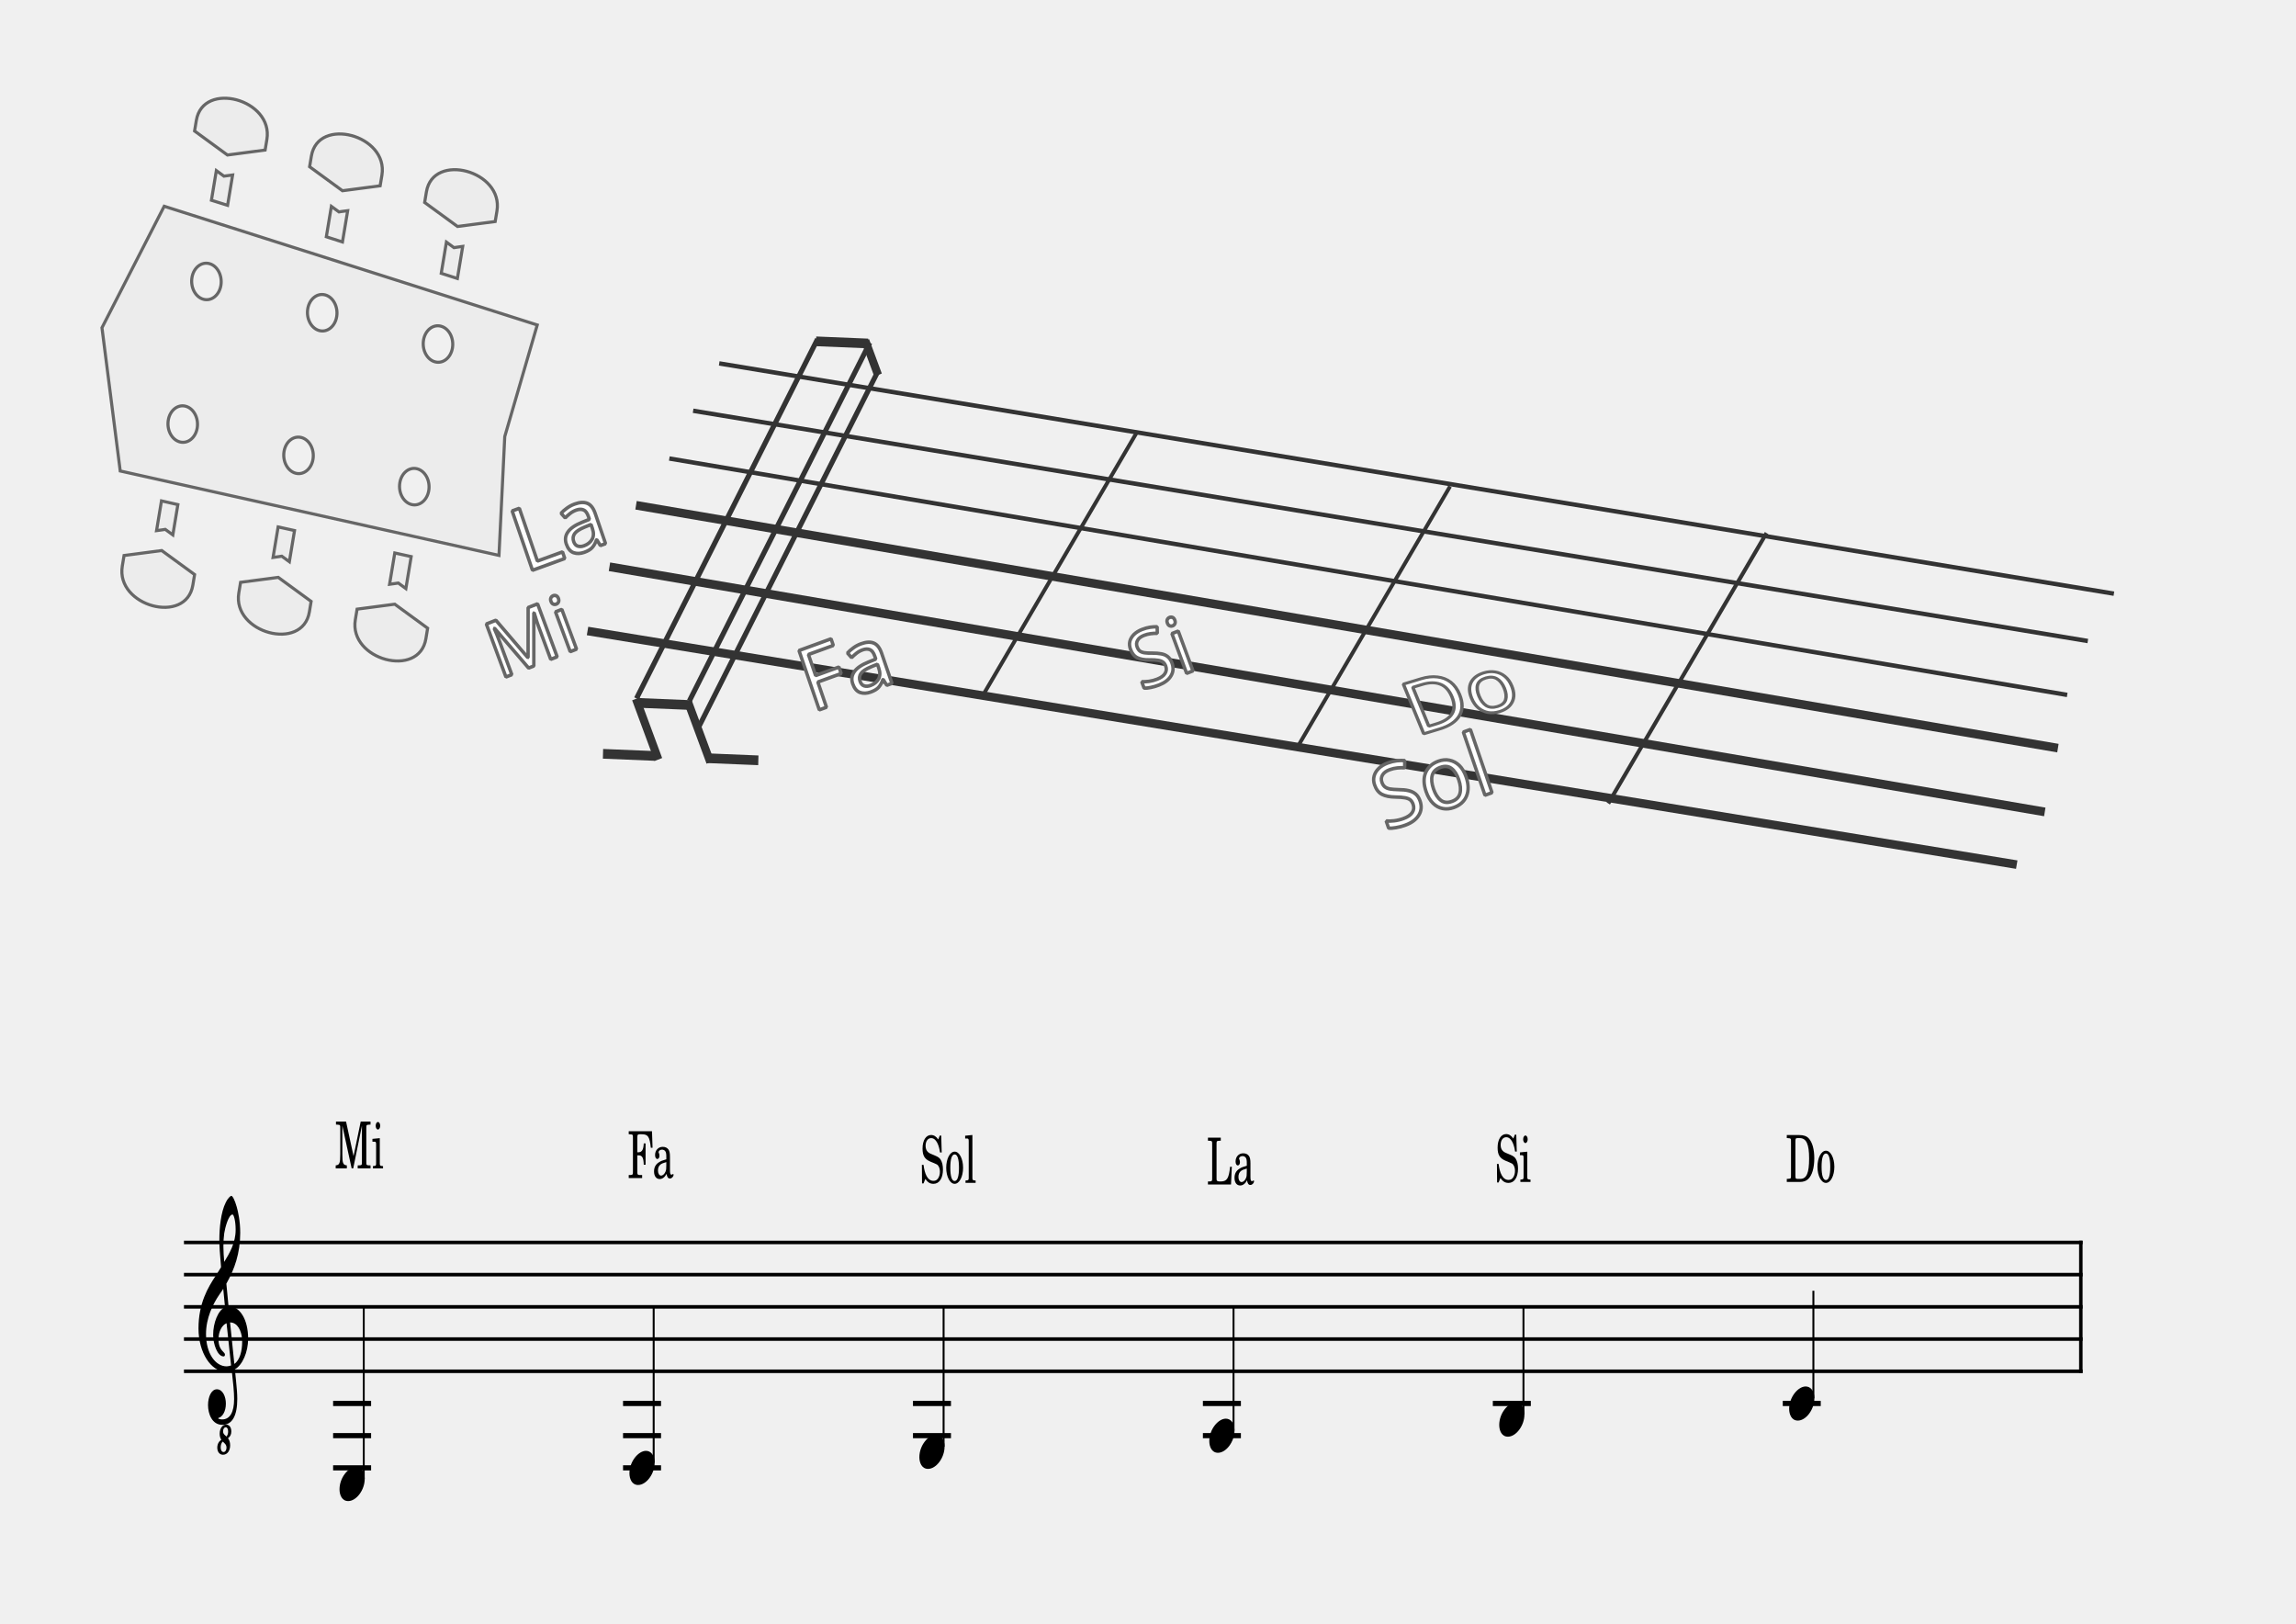
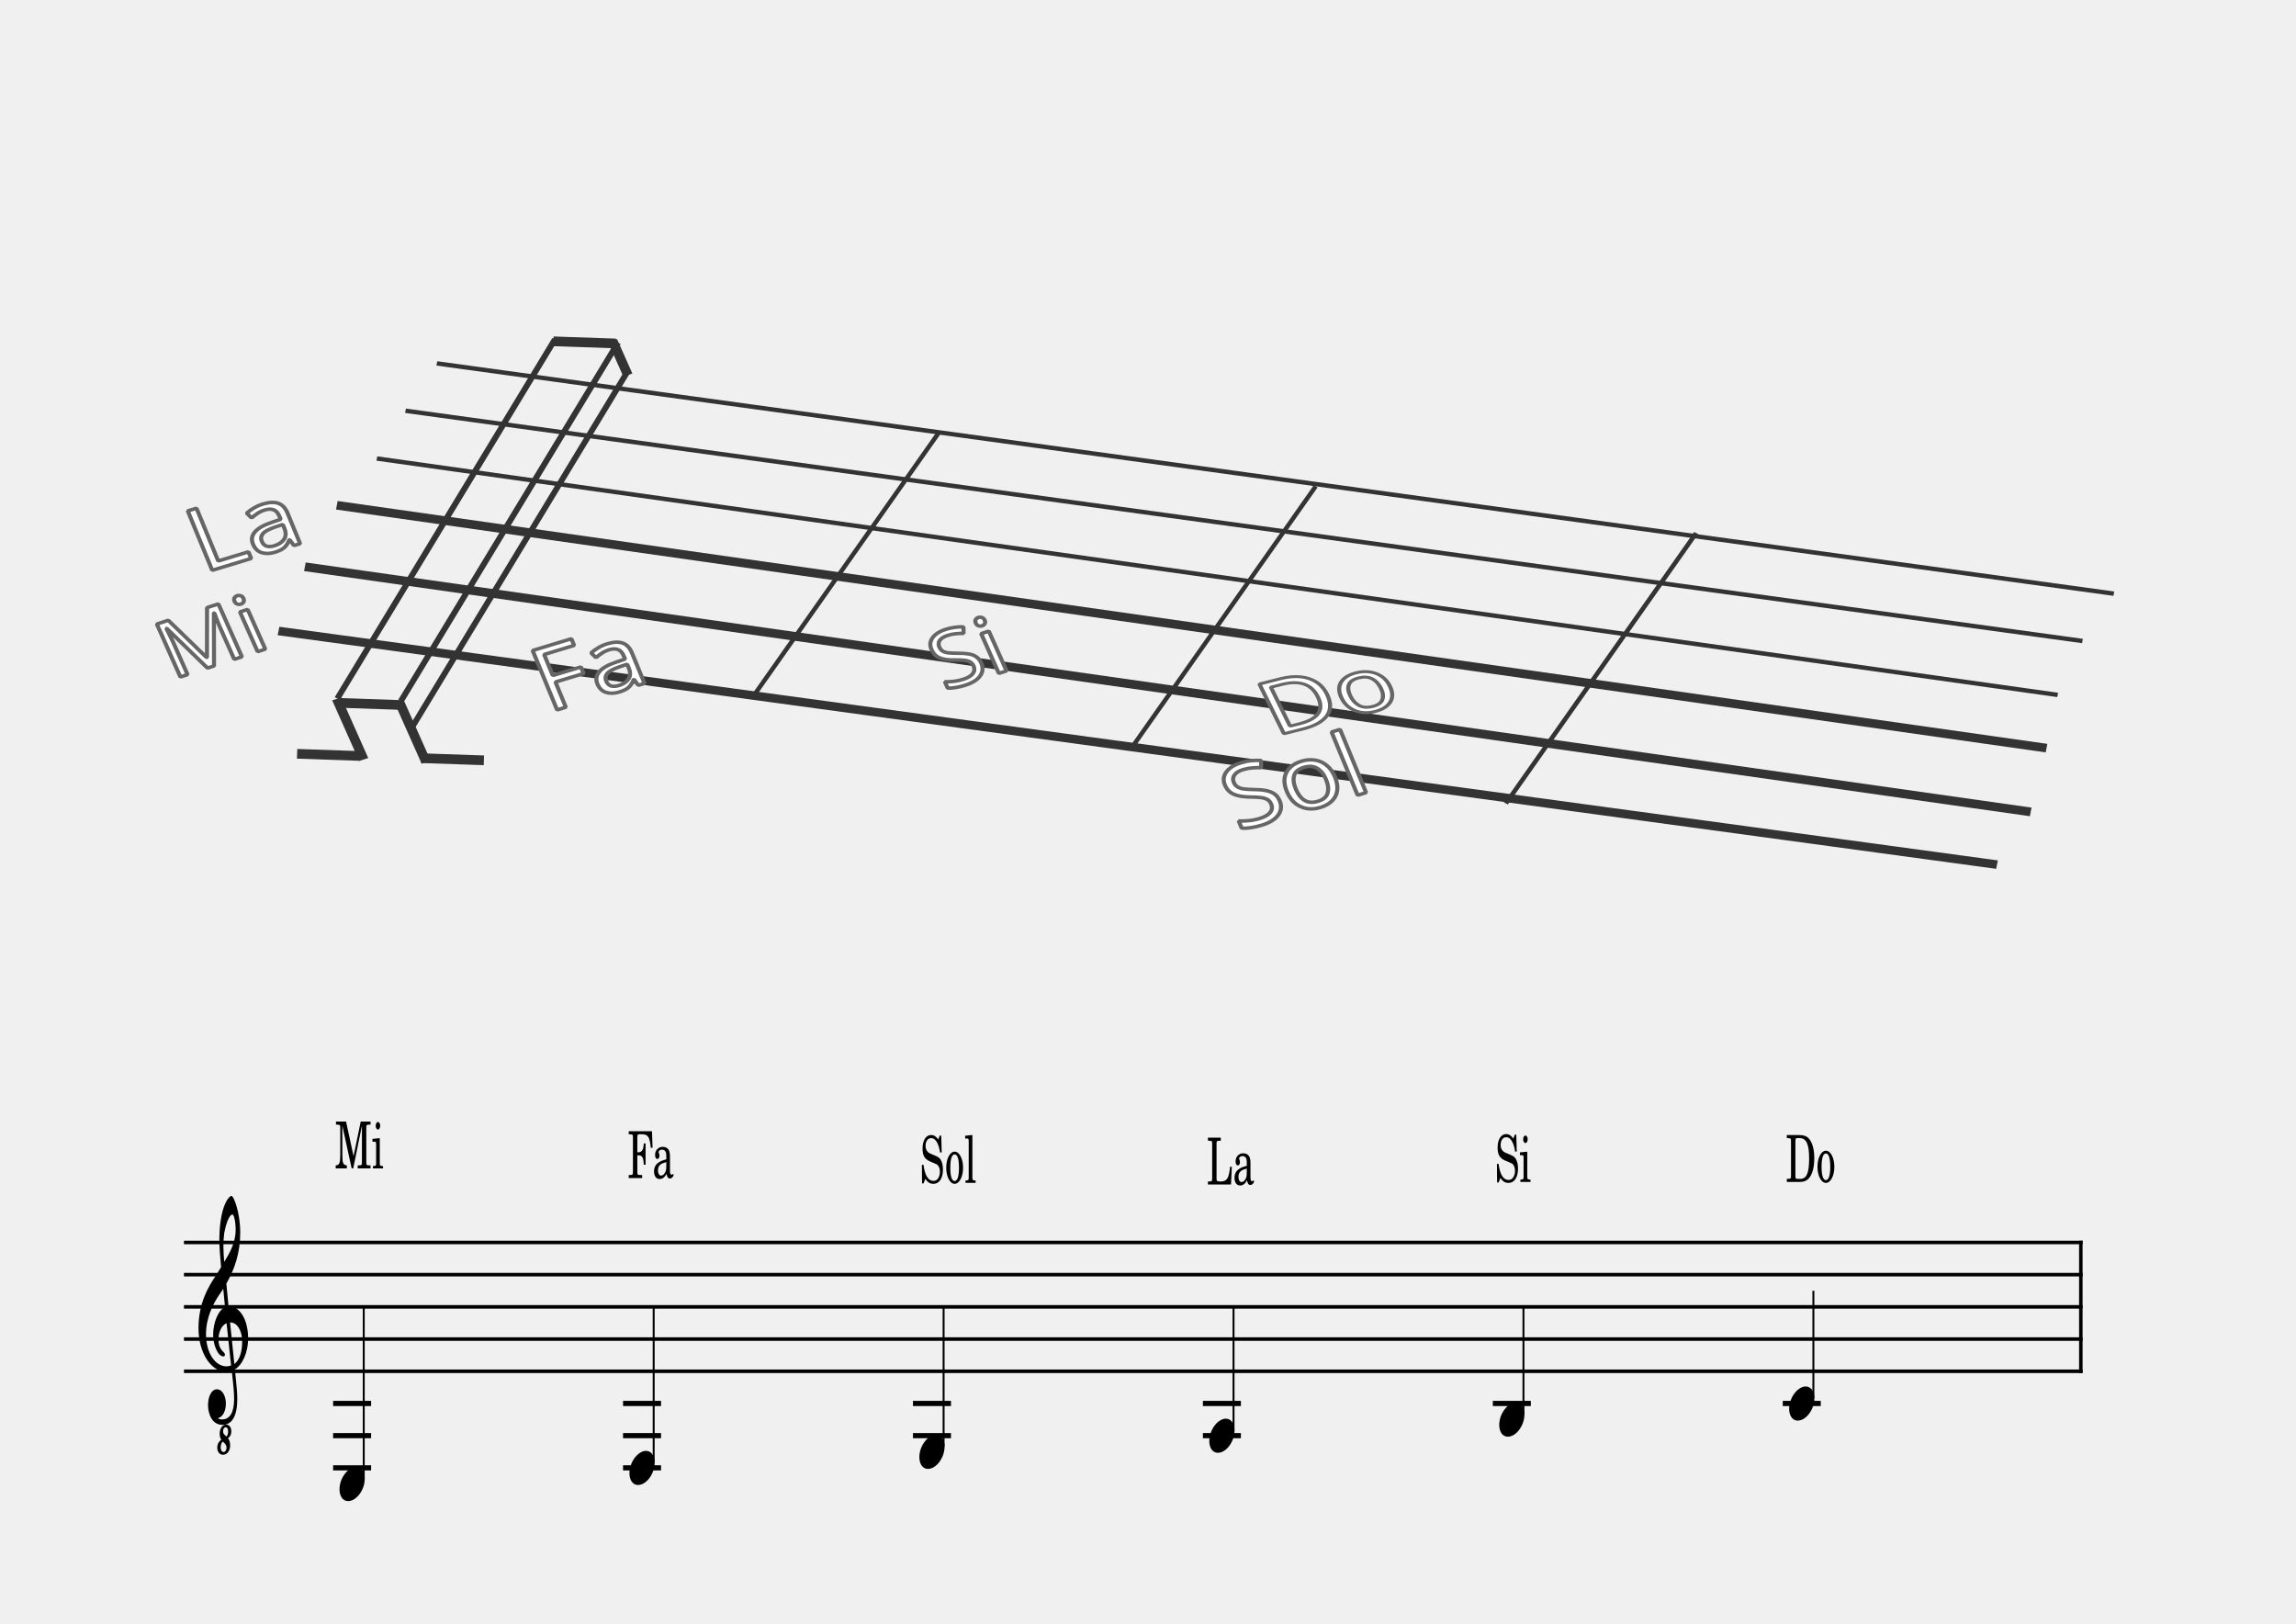
<svg xmlns="http://www.w3.org/2000/svg" width="297mm" height="210mm" viewBox="0 0 297 210" version="1.1" id="svg1">
  <defs id="defs1" />
  <g id="layer1">
-     <rect style="fill:#333333;fill-rule:evenodd;stroke-width:0.344;stroke-linecap:round;stroke-linejoin:bevel" id="rect1" width="6.726" height="1.254" x="80.578" y="93.583" transform="matrix(0.9991525,0.04116143,-0.02662414,0.9996455,0,0)" />
-     <rect style="fill:#333333;fill-rule:evenodd;stroke-width:0.344;stroke-linecap:round;stroke-linejoin:bevel" id="rect1-1" width="6.726" height="1.254" x="93.962" y="93.596" transform="matrix(0.9991525,0.04116143,-0.02662414,0.9996455,0,0)" />
-     <rect style="fill:#333333;fill-rule:evenodd;stroke-width:0.344;stroke-linecap:round;stroke-linejoin:bevel" id="rect1-0" width="6.726" height="1.254" x="85.153" y="86.815" transform="matrix(0.9991525,0.04116143,-0.02662414,0.9996455,0,0)" />
-     <rect style="fill:#333333;fill-rule:evenodd;stroke-width:0.344;stroke-linecap:round;stroke-linejoin:bevel" id="rect1-0-6" width="6.726" height="1.254" x="106.721" y="39.14" transform="matrix(0.9991525,0.04116143,-0.02662414,0.9996455,0,0)" />
-     <rect style="fill:#333333;fill-rule:evenodd;stroke-width:0.45;stroke-linecap:round;stroke-linejoin:bevel" id="rect3-6" width="1.049" height="8.367" x="51.436" y="117.048" transform="matrix(0.9304825,-0.3663364,0.347139,0.9378137,0,0)" />
-     <rect style="fill:#333333;fill-rule:evenodd;stroke-width:0.339;stroke-linecap:round;stroke-linejoin:bevel" id="rect3-6-7" width="1.049" height="4.739" x="89.175" y="82.016" transform="matrix(0.9304825,-0.3663364,0.347139,0.9378137,0,0)" />
-     <rect style="fill:#333333;fill-rule:evenodd;stroke-width:0.45;stroke-linecap:round;stroke-linejoin:bevel" id="rect3" width="1.049" height="8.367" x="45.254" y="114.259" transform="matrix(0.9304825,-0.3663364,0.347139,0.9378137,0,0)" />
-     <rect style="fill:#333333;fill-rule:evenodd;stroke-width:1.498;stroke-linecap:round;stroke-linejoin:bevel" id="rect5" width="52.034" height="0.661" x="-40.742" y="113.883" transform="matrix(0.4499989,-0.8930291,0.8813904,0.4723885,0,0)" />
-     <rect style="fill:#333333;fill-rule:evenodd;stroke-width:1.139;stroke-linecap:round;stroke-linejoin:bevel" id="rect5-1" width="39.495" height="0.503" x="-9.184" y="154.966" transform="matrix(0.5052013,-0.8630015,0.8488969,0.5285584,0,0)" />
-     <rect style="fill:#333333;fill-rule:evenodd;stroke-width:1.132;stroke-linecap:round;stroke-linejoin:bevel" id="rect5-66" width="39.256" height="0.5" x="6.505" y="193.478" transform="matrix(0.5052013,-0.8630015,0.8488969,0.5285584,0,0)" />
-     <rect style="fill:#333333;fill-rule:evenodd;stroke-width:1.168;stroke-linecap:round;stroke-linejoin:bevel" id="rect5-7" width="40.525" height="0.516" x="21.758" y="231.863" transform="matrix(0.5052013,-0.8630015,0.8488969,0.5285584,0,0)" />
-     <rect style="fill:#333333;fill-rule:evenodd;stroke-width:1.493;stroke-linecap:round;stroke-linejoin:bevel" id="rect5-9" width="51.871" height="0.659" x="-37.787" y="120.138" transform="matrix(0.4499989,-0.8930291,0.8813904,0.4723885,0,0)" />
-     <rect style="fill:#333333;fill-rule:evenodd;stroke-width:1.483;stroke-linecap:round;stroke-linejoin:bevel" id="rect5-6" width="51.509" height="0.654" x="-40.055" y="122.739" transform="matrix(0.4499989,-0.8930291,0.8813904,0.4723885,0,0)" />
-     <rect style="fill:#333333;fill-rule:evenodd;stroke-width:1.781;stroke-linecap:round;stroke-linejoin:bevel" id="rect6" width="182.852" height="0.569" x="99.146" y="30.939" transform="matrix(0.9866483,0.1628657,-0.1533606,0.9881703,0,0)" />
-     <rect style="fill:#333333;fill-rule:evenodd;stroke-width:1.781;stroke-linecap:round;stroke-linejoin:bevel" id="rect6-0" width="182.852" height="0.569" x="96.75" y="37.53" transform="matrix(0.9866483,0.1628657,-0.1533606,0.9881703,0,0)" />
-     <rect style="fill:#333333;fill-rule:evenodd;stroke-width:1.781;stroke-linecap:round;stroke-linejoin:bevel" id="rect6-0-0" width="183.39" height="0.567" x="95.146" y="43.749" transform="matrix(0.9860005,0.1667421,-0.1642774,0.9864142,0,0)" />
-     <rect style="fill:#333333;fill-rule:evenodd;stroke-width:1.649;stroke-linecap:round;stroke-linejoin:bevel" id="rect7" width="186.592" height="1.117" x="91.596" y="50.011" transform="matrix(0.9857305,0.1683314,-0.1585241,0.9873551,0,0)" />
-     <rect style="fill:#333333;fill-rule:evenodd;stroke-width:1.664;stroke-linecap:round;stroke-linejoin:bevel" id="rect7-8" width="188.354" height="1.128" x="89.465" y="58.425" transform="matrix(0.9857305,0.1683314,-0.1585241,0.9873551,0,0)" />
-     <rect style="fill:#333333;fill-rule:evenodd;stroke-width:1.644;stroke-linecap:round;stroke-linejoin:bevel" id="rect7-8-8" width="187.329" height="1.106" x="88.694" y="67.73" transform="matrix(0.986905,0.1613024,-0.1688924,0.9856345,0,0)" />
-     <text xml:space="preserve" style="font-size:10.102px;fill:#ffffff;fill-rule:evenodd;stroke-width:0.447;stroke-linecap:round;stroke-linejoin:bevel;stroke-dasharray:none" x="30.359" y="104.247" id="text7" transform="matrix(0.9199452,-0.3621878,0.3511893,0.948756,0,0)">
-       <tspan id="tspan7" style="font-style:normal;font-variant:normal;font-weight:normal;font-stretch:normal;font-size:10.102px;font-family:'Adobe Arabic';-inkscape-font-specification:'Adobe Arabic';fill:#ffffff;stroke:#666666;stroke-width:0.447;stroke-dasharray:none" x="30.359" y="104.247">Mi</tspan>
+     <rect style="fill:#333333;fill-rule:evenodd;stroke-width:0.377;stroke-linecap:round;stroke-linejoin:bevel" id="rect1" width="8.085" height="1.254" x="41.536" y="95.493" transform="matrix(0.9994136,0.03424169,-0.03200779,0.9994876,0,0)" />
+     <rect style="fill:#333333;fill-rule:evenodd;stroke-width:0.377;stroke-linecap:round;stroke-linejoin:bevel" id="rect1-1" width="8.085" height="1.254" x="57.625" y="95.507" transform="matrix(0.9994136,0.03424169,-0.03200779,0.9994876,0,0)" />
+     <rect style="fill:#333333;fill-rule:evenodd;stroke-width:0.377;stroke-linecap:round;stroke-linejoin:bevel" id="rect1-0" width="8.085" height="1.254" x="47.036" y="88.724" transform="matrix(0.9994136,0.03424169,-0.03200779,0.9994876,0,0)" />
+     <rect style="fill:#333333;fill-rule:evenodd;stroke-width:0.377;stroke-linecap:round;stroke-linejoin:bevel" id="rect1-0-6" width="8.085" height="1.254" x="72.962" y="41.041" transform="matrix(0.9994136,0.03424169,-0.03200779,0.9994876,0,0)" />
+     <rect style="fill:#333333;fill-rule:evenodd;stroke-width:0.494;stroke-linecap:round;stroke-linejoin:bevel" id="rect3-6" width="1.235" height="8.588" x="9.716" y="102.835" transform="matrix(0.9503519,-0.3111771,0.4066213,0.9135968,0,0)" />
+     <rect style="fill:#333333;fill-rule:evenodd;stroke-width:0.372;stroke-linecap:round;stroke-linejoin:bevel" id="rect3-6-7" width="1.235" height="4.865" x="54.145" y="66.875" transform="matrix(0.9503519,-0.3111771,0.4066213,0.9135968,0,0)" />
+     <rect style="fill:#333333;fill-rule:evenodd;stroke-width:0.494;stroke-linecap:round;stroke-linejoin:bevel" id="rect3" width="1.235" height="8.588" x="2.438" y="99.973" transform="matrix(0.9503519,-0.3111771,0.4066213,0.9135968,0,0)" />
+     <rect style="fill:#333333;fill-rule:evenodd;stroke-width:1.648;stroke-linecap:round;stroke-linejoin:bevel" id="rect5" width="54.332" height="0.767" x="-65.255" y="84.421" transform="matrix(0.5181957,-0.8552621,0.9133716,0.4071269,0,0)" />
+     <rect style="fill:#333333;fill-rule:evenodd;stroke-width:1.254;stroke-linecap:round;stroke-linejoin:bevel" id="rect5-1" width="41.681" height="0.578" x="-35.382" y="132.442" transform="matrix(0.5755925,-0.8177367,0.8880033,0.459837,0,0)" />
+     <rect style="fill:#333333;fill-rule:evenodd;stroke-width:1.246;stroke-linecap:round;stroke-linejoin:bevel" id="rect5-66" width="41.429" height="0.575" x="-18.825" y="176.709" transform="matrix(0.5755925,-0.8177367,0.8880033,0.459837,0,0)" />
+     <rect style="fill:#333333;fill-rule:evenodd;stroke-width:1.287;stroke-linecap:round;stroke-linejoin:bevel" id="rect5-7" width="42.768" height="0.593" x="-2.727" y="220.831" transform="matrix(0.5755925,-0.8177367,0.8880033,0.459837,0,0)" />
+     <rect style="fill:#333333;fill-rule:evenodd;stroke-width:1.643;stroke-linecap:round;stroke-linejoin:bevel" id="rect5-9" width="54.162" height="0.764" x="-62.17" y="91.678" transform="matrix(0.5181957,-0.8552621,0.9133716,0.4071269,0,0)" />
+     <rect style="fill:#333333;fill-rule:evenodd;stroke-width:1.632;stroke-linecap:round;stroke-linejoin:bevel" id="rect5-6" width="53.784" height="0.759" x="-64.538" y="94.697" transform="matrix(0.5181957,-0.8552621,0.9133716,0.4071269,0,0)" />
+     <rect style="fill:#333333;fill-rule:evenodd;stroke-width:1.954;stroke-linecap:round;stroke-linejoin:bevel" id="rect6" width="218.961" height="0.572" x="64.247" y="38.638" transform="matrix(0.9907078,0.1360079,-0.1834416,0.9830306,0,0)" />
+     <rect style="fill:#333333;fill-rule:evenodd;stroke-width:1.954;stroke-linecap:round;stroke-linejoin:bevel" id="rect6-0" width="218.961" height="0.572" x="61.378" y="45.263" transform="matrix(0.9907078,0.1360079,-0.1834416,0.9830306,0,0)" />
+     <rect style="fill:#333333;fill-rule:evenodd;stroke-width:1.955;stroke-linecap:round;stroke-linejoin:bevel" id="rect6-0-0" width="219.561" height="0.571" x="59.544" y="51.733" transform="matrix(0.9902541,0.1392727,-0.1963496,0.9805339,0,0)" />
+     <rect style="fill:#333333;fill-rule:evenodd;stroke-width:1.809;stroke-linecap:round;stroke-linejoin:bevel" id="rect7" width="223.376" height="1.123" x="55.236" y="58.084" transform="matrix(0.9900648,0.1406119,-0.1895506,0.981871,0,0)" />
+     <rect style="fill:#333333;fill-rule:evenodd;stroke-width:1.826;stroke-linecap:round;stroke-linejoin:bevel" id="rect7-8" width="225.485" height="1.134" x="52.684" y="66.544" transform="matrix(0.9900648,0.1406119,-0.1895506,0.981871,0,0)" />
+     <rect style="fill:#333333;fill-rule:evenodd;stroke-width:1.805;stroke-linecap:round;stroke-linejoin:bevel" id="rect7-8-8" width="224.339" height="1.113" x="51.876" y="75.632" transform="matrix(0.9908875,0.1346918,-0.2017972,0.9794273,0,0)" />
+     <text xml:space="preserve" style="font-size:11.078px;fill:#ffffff;fill-rule:evenodd;stroke-width:0.49;stroke-linecap:round;stroke-linejoin:bevel;stroke-dasharray:none" x="-14.604" y="96.027" id="text7" transform="matrix(1.008757,-0.3303007,0.385093,0.8652272,0,0)">
+       <tspan id="tspan7" style="font-style:normal;font-variant:normal;font-weight:normal;font-stretch:normal;font-size:11.078px;font-family:'Adobe Arabic';-inkscape-font-specification:'Adobe Arabic';fill:#ffffff;stroke:#666666;stroke-width:0.49;stroke-dasharray:none" x="-14.604" y="96.027">Mi</tspan>
    </text>
-     <text xml:space="preserve" style="font-size:10.102px;fill:#ffffff;fill-rule:evenodd;stroke-width:0.447;stroke-linecap:round;stroke-linejoin:bevel;stroke-dasharray:none" x="108.641" y="135.713" id="text7-8" transform="matrix(0.9199452,-0.3621878,0.3511893,0.948756,0,0)">
-       <tspan id="tspan7-7" style="font-style:normal;font-variant:normal;font-weight:normal;font-stretch:normal;font-size:10.102px;font-family:'Adobe Arabic';-inkscape-font-specification:'Adobe Arabic';fill:#ffffff;stroke:#666666;stroke-width:0.447;stroke-dasharray:none" x="108.641" y="135.713">Si</tspan>
+     <text xml:space="preserve" style="font-size:11.078px;fill:#ffffff;fill-rule:evenodd;stroke-width:0.49;stroke-linecap:round;stroke-linejoin:bevel;stroke-dasharray:none" x="71.235" y="130.531" id="text7-8" transform="matrix(1.008757,-0.3303007,0.385093,0.8652272,0,0)">
+       <tspan id="tspan7-7" style="font-style:normal;font-variant:normal;font-weight:normal;font-stretch:normal;font-size:11.078px;font-family:'Adobe Arabic';-inkscape-font-specification:'Adobe Arabic';fill:#ffffff;stroke:#666666;stroke-width:0.49;stroke-dasharray:none" x="71.235" y="130.531">Si</tspan>
    </text>
-     <text xml:space="preserve" style="font-size:11.225px;fill:#ffffff;fill-rule:evenodd;stroke-width:0.447;stroke-linecap:round;stroke-linejoin:bevel;stroke-dasharray:none" x="70.293" y="121.083" id="text7-2" transform="matrix(0.9285172,-0.3381227,0.327855,0.9575964,0,0)">
-       <tspan id="tspan7-3" style="font-style:normal;font-variant:normal;font-weight:normal;font-stretch:normal;font-size:11.225px;font-family:'Adobe Arabic';-inkscape-font-specification:'Adobe Arabic';fill:#ffffff;stroke:#666666;stroke-width:0.447;stroke-dasharray:none" x="70.293" y="121.083">Fa</tspan>
+     <text xml:space="preserve" style="font-size:12.308px;fill:#ffffff;fill-rule:evenodd;stroke-width:0.49;stroke-linecap:round;stroke-linejoin:bevel;stroke-dasharray:none" x="28.739" y="115.704" id="text7-2" transform="matrix(1.018156,-0.3083543,0.359506,0.8732893,0,0)">
+       <tspan id="tspan7-3" style="font-style:normal;font-variant:normal;font-weight:normal;font-stretch:normal;font-size:12.308px;font-family:'Adobe Arabic';-inkscape-font-specification:'Adobe Arabic';fill:#ffffff;stroke:#666666;stroke-width:0.49;stroke-dasharray:none" x="28.739" y="115.704">Fa</tspan>
    </text>
-     <text xml:space="preserve" style="font-size:10.281px;fill:#ffffff;fill-rule:evenodd;stroke-width:0.409;stroke-linecap:round;stroke-linejoin:bevel;stroke-dasharray:none" x="126.075" y="153.34" id="text7-2-4" transform="matrix(1.016276,-0.3089247,0.3588422,0.8749048,0,0)">
-       <tspan id="tspan7-3-6" style="font-style:normal;font-variant:normal;font-weight:normal;font-stretch:normal;font-size:10.281px;font-family:'Adobe Arabic';-inkscape-font-specification:'Adobe Arabic';fill:#ffffff;stroke:#666666;stroke-width:0.409;stroke-dasharray:none" x="126.075" y="153.34">Do</tspan>
+     <text xml:space="preserve" style="font-size:11.274px;fill:#ffffff;fill-rule:evenodd;stroke-width:0.449;stroke-linecap:round;stroke-linejoin:bevel;stroke-dasharray:none" x="94.081" y="152.548" id="text7-2-4" transform="matrix(1.114387,-0.2817268,0.3934847,0.7978778,0,0)">
+       <tspan id="tspan7-3-6" style="font-style:normal;font-variant:normal;font-weight:normal;font-stretch:normal;font-size:11.274px;font-family:'Adobe Arabic';-inkscape-font-specification:'Adobe Arabic';fill:#ffffff;stroke:#666666;stroke-width:0.449;stroke-dasharray:none" x="94.081" y="152.548">Do</tspan>
    </text>
-     <text xml:space="preserve" style="font-size:11.225px;fill:#ffffff;fill-rule:evenodd;stroke-width:0.447;stroke-linecap:round;stroke-linejoin:bevel;stroke-dasharray:none" x="40.682" y="91.772" id="text7-2-4-6" transform="matrix(0.9285172,-0.3381227,0.327855,0.9575964,0,0)">
-       <tspan id="tspan7-3-6-8" style="font-style:normal;font-variant:normal;font-weight:normal;font-stretch:normal;font-size:11.225px;font-family:'Adobe Arabic';-inkscape-font-specification:'Adobe Arabic';fill:#ffffff;stroke:#666666;stroke-width:0.447;stroke-dasharray:none" x="40.682" y="91.772">La</tspan>
+     <text xml:space="preserve" style="font-size:12.308px;fill:#ffffff;fill-rule:evenodd;stroke-width:0.49;stroke-linecap:round;stroke-linejoin:bevel;stroke-dasharray:none" x="-3.731" y="83.563" id="text7-2-4-6" transform="matrix(1.018156,-0.3083543,0.359506,0.8732893,0,0)">
+       <tspan id="tspan7-3-6-8" style="font-style:normal;font-variant:normal;font-weight:normal;font-stretch:normal;font-size:12.308px;font-family:'Adobe Arabic';-inkscape-font-specification:'Adobe Arabic';fill:#ffffff;stroke:#666666;stroke-width:0.49;stroke-dasharray:none" x="-3.731" y="83.563">La</tspan>
    </text>
-     <text xml:space="preserve" style="font-size:11.225px;fill:#ffffff;fill-rule:evenodd;stroke-width:0.447;stroke-linecap:round;stroke-linejoin:bevel;stroke-dasharray:none" x="136.317" y="160.448" id="text7-2-1" transform="matrix(0.9285172,-0.3381227,0.327855,0.9575964,0,0)">
-       <tspan id="tspan7-3-8" style="font-style:normal;font-variant:normal;font-weight:normal;font-stretch:normal;font-size:11.225px;font-family:'Adobe Arabic';-inkscape-font-specification:'Adobe Arabic';fill:#ffffff;stroke:#666666;stroke-width:0.447;stroke-dasharray:none" x="136.317" y="160.448">Sol</tspan>
+     <text xml:space="preserve" style="font-size:12.308px;fill:#ffffff;fill-rule:evenodd;stroke-width:0.49;stroke-linecap:round;stroke-linejoin:bevel;stroke-dasharray:none" x="101.137" y="158.869" id="text7-2-1" transform="matrix(1.018156,-0.3083543,0.359506,0.8732893,0,0)">
+       <tspan id="tspan7-3-8" style="font-style:normal;font-variant:normal;font-weight:normal;font-stretch:normal;font-size:12.308px;font-family:'Adobe Arabic';-inkscape-font-specification:'Adobe Arabic';fill:#ffffff;stroke:#666666;stroke-width:0.49;stroke-dasharray:none" x="101.137" y="158.869">Sol</tspan>
    </text>
-     <path fill="#000000" d="M 69.496,42.03 21.241,26.675 13.19,42.388 15.552,60.914 64.545,71.831 65.293,56.464 Z M 64.284,27.281 c 0.862,-5.188 -8.264,-7.653 -9.126,-2.465 l -0.228,1.37 4.252,3.106 4.874,-0.641 z m -8.967,53.967 -4.252,-3.106 -4.874,0.641 -0.227,1.369 c -0.862,5.188 8.264,7.653 9.126,2.465 z m 3.211,-36.249 a 2.361,1.91 88.109 0 1 -2.255,1.8 2.361,1.91 88.109 0 1 -1.489,-2.811 2.361,1.91 88.109 0 1 2.255,-1.8 2.361,1.91 88.109 0 1 1.489,2.811 z M 55.464,63.445 a 2.361,1.91 88.109 0 1 -2.255,1.8 2.361,1.91 88.109 0 1 -1.489,-2.811 2.361,1.91 88.109 0 1 2.255,-1.8 2.361,1.91 88.109 0 1 1.489,2.811 z m 4.391,-31.578 -0.776,0.107 -0.352,0.056 -0.981,-0.717 -0.67,4.035 2.089,0.67 z m -6.666,40.119 -2.123,-0.468 -0.673,4.049 0.776,-0.107 0.352,-0.056 0.981,0.717 z M 49.403,22.659 c 0.862,-5.188 -8.264,-7.653 -9.126,-2.465 l -0.228,1.37 4.252,3.106 4.874,-0.641 z m -9.158,55.12 -4.252,-3.106 -4.874,0.641 -0.227,1.369 c -0.862,5.188 8.264,7.653 9.126,2.465 z m 3.307,-36.825 a 2.361,1.91 88.109 0 1 -2.255,1.8 2.361,1.91 88.109 0 1 -1.489,-2.811 2.361,1.91 88.109 0 1 2.255,-1.8 2.361,1.91 88.109 0 1 1.489,2.811 z m -3.065,18.445 a 2.361,1.91 88.109 0 1 -2.255,1.8 2.361,1.91 88.109 0 1 -1.489,-2.811 2.361,1.91 88.109 0 1 2.255,-1.8 2.361,1.91 88.109 0 1 1.489,2.811 z m 4.486,-32.149 -0.775,0.101 -0.352,0.056 -0.981,-0.717 -0.654,3.934 2.089,0.67 z m -6.873,41.367 -2.123,-0.468 -0.656,3.948 0.776,-0.107 0.352,-0.056 0.981,0.717 z m -3.577,-50.58 c 0.862,-5.188 -8.264,-7.653 -9.126,-2.465 l -0.228,1.37 4.252,3.106 4.874,-0.641 z m -9.35,56.273 -4.252,-3.106 -4.874,0.641 -0.227,1.369 c -0.862,5.188 8.264,7.653 9.126,2.465 z m 3.402,-37.402 a 2.361,1.91 88.109 0 1 -2.255,1.8 2.361,1.91 88.109 0 1 -1.489,-2.811 2.361,1.91 88.109 0 1 2.255,-1.8 2.361,1.91 88.109 0 1 1.489,2.811 z m -3.065,18.445 a 2.361,1.91 88.109 0 1 -2.255,1.8 2.361,1.91 88.109 0 1 -1.489,-2.811 2.361,1.91 88.109 0 1 2.255,-1.8 2.361,1.91 88.109 0 1 1.489,2.811 z m 4.581,-32.721 -0.775,0.102 -0.35,0.048 -0.981,-0.717 -0.637,3.835 2.092,0.655 z m -7.083,42.631 -2.12,-0.482 -0.639,3.848 0.776,-0.107 0.352,-0.056 0.981,0.717 z" id="path1" style="fill:#ececec;stroke:#666666;stroke-width:0.4;stroke-dasharray:none;stroke-opacity:1" />
    <polyline class="StaffLines" fill="none" stroke="#000000" stroke-width="2.73" stroke-linejoin="bevel" points="336.599,634.199 2764.6,634.199" id="polyline9614" transform="matrix(0.1011517,0,0,0.1679135,-10.25168,54.20279)" />
    <polyline class="StaffLines" fill="none" stroke="#000000" stroke-width="2.73" stroke-linejoin="bevel" points="336.599,658.999 2764.6,658.999" id="polyline9616" transform="matrix(0.1011517,0,0,0.1679135,-10.25168,54.20279)" />
    <polyline class="StaffLines" fill="none" stroke="#000000" stroke-width="2.73" stroke-linejoin="bevel" points="336.599,683.799 2764.6,683.799" id="polyline9618" transform="matrix(0.1011517,0,0,0.1679135,-10.25168,54.20279)" />
    <polyline class="StaffLines" fill="none" stroke="#000000" stroke-width="2.73" stroke-linejoin="bevel" points="336.599,708.599 2764.6,708.599" id="polyline9620" transform="matrix(0.1011517,0,0,0.1679135,-10.25168,54.20279)" />
    <polyline class="StaffLines" fill="none" stroke="#000000" stroke-width="2.73" stroke-linejoin="bevel" points="336.599,733.399 2764.6,733.399" id="polyline9622" transform="matrix(0.1011517,0,0,0.1679135,-10.25168,54.20279)" />
    <polyline class="BarLine" fill="none" stroke="#000000" stroke-width="4.46" stroke-linejoin="bevel" points="2762.37,632.835 2762.37,734.763" id="polyline9640" transform="matrix(0.1011517,0,0,0.1679135,-10.25168,54.20279)" />
    <polyline class="LedgerLine" fill="none" stroke="#000000" stroke-width="3.97" stroke-linejoin="bevel" points="1639.65,782.999 1688.24,782.999" id="polyline9642" transform="matrix(0.1011517,0,0,0.1679135,-10.25168,54.20279)" />
    <polyline class="LedgerLine" fill="none" stroke="#000000" stroke-width="3.97" stroke-linejoin="bevel" points="1639.65,758.199 1688.24,758.199" id="polyline9644" transform="matrix(0.1011517,0,0,0.1679135,-10.25168,54.20279)" />
    <polyline class="LedgerLine" fill="none" stroke="#000000" stroke-width="3.97" stroke-linejoin="bevel" points="2010.42,758.199 2059.01,758.199" id="polyline9646" transform="matrix(0.1011517,0,0,0.1679135,-10.25168,54.20279)" />
    <polyline class="LedgerLine" fill="none" stroke="#000000" stroke-width="3.97" stroke-linejoin="bevel" points="1268.88,782.999 1317.47,782.999" id="polyline9648" transform="matrix(0.1011517,0,0,0.1679135,-10.25168,54.20279)" />
    <polyline class="LedgerLine" fill="none" stroke="#000000" stroke-width="3.97" stroke-linejoin="bevel" points="1268.88,758.199 1317.47,758.199" id="polyline9650" transform="matrix(0.1011517,0,0,0.1679135,-10.25168,54.20279)" />
    <polyline class="LedgerLine" fill="none" stroke="#000000" stroke-width="3.97" stroke-linejoin="bevel" points="2381.19,758.199 2429.78,758.199" id="polyline9652" transform="matrix(0.1011517,0,0,0.1679135,-10.25168,54.20279)" />
    <polyline class="LedgerLine" fill="none" stroke="#000000" stroke-width="3.97" stroke-linejoin="bevel" points="898.111,807.799 946.703,807.799" id="polyline9654" transform="matrix(0.1011517,0,0,0.1679135,-10.25168,54.20279)" />
    <polyline class="LedgerLine" fill="none" stroke="#000000" stroke-width="3.97" stroke-linejoin="bevel" points="898.111,782.999 946.703,782.999" id="polyline9656" transform="matrix(0.1011517,0,0,0.1679135,-10.25168,54.20279)" />
    <polyline class="LedgerLine" fill="none" stroke="#000000" stroke-width="3.97" stroke-linejoin="bevel" points="898.111,758.199 946.703,758.199" id="polyline9658" transform="matrix(0.1011517,0,0,0.1679135,-10.25168,54.20279)" />
    <polyline class="LedgerLine" fill="none" stroke="#000000" stroke-width="3.97" stroke-linejoin="bevel" points="527.342,807.799 575.934,807.799" id="polyline9660" transform="matrix(0.1011517,0,0,0.1679135,-10.25168,54.20279)" />
    <polyline class="LedgerLine" fill="none" stroke="#000000" stroke-width="3.97" stroke-linejoin="bevel" points="527.342,782.999 575.934,782.999" id="polyline9662" transform="matrix(0.1011517,0,0,0.1679135,-10.25168,54.20279)" />
    <polyline class="LedgerLine" fill="none" stroke="#000000" stroke-width="3.97" stroke-linejoin="bevel" points="527.342,758.199 575.934,758.199" id="polyline9664" transform="matrix(0.1011517,0,0,0.1679135,-10.25168,54.20279)" />
    <polyline class="Stem" fill="none" stroke="#000000" stroke-width="2.48" stroke-linejoin="bevel" points="937.279,803.831 937.279,683.799" id="polyline9666" transform="matrix(0.1011517,0,0,0.1679135,-10.25168,54.20279)" />
    <polyline class="Stem" fill="none" stroke="#000000" stroke-width="2.48" stroke-linejoin="bevel" points="2420.35,754.231 2420.35,671.399" id="polyline9668" transform="matrix(0.1011517,0,0,0.1679135,-10.25168,54.20279)" />
    <polyline class="Stem" fill="none" stroke="#000000" stroke-width="2.48" stroke-linejoin="bevel" points="1308.05,791.431 1308.05,683.799" id="polyline9670" transform="matrix(0.1011517,0,0,0.1679135,-10.25168,54.20279)" />
    <polyline class="Stem" fill="none" stroke="#000000" stroke-width="2.48" stroke-linejoin="bevel" points="2049.59,766.631 2049.59,683.799" id="polyline9672" transform="matrix(0.1011517,0,0,0.1679135,-10.25168,54.20279)" />
    <polyline class="Stem" fill="none" stroke="#000000" stroke-width="2.48" stroke-linejoin="bevel" points="1678.82,779.031 1678.82,683.799" id="polyline9674" transform="matrix(0.1011517,0,0,0.1679135,-10.25168,54.20279)" />
    <polyline class="Stem" fill="none" stroke="#000000" stroke-width="2.48" stroke-linejoin="bevel" points="566.51,816.231 566.51,683.799" id="polyline9676" transform="matrix(0.1011517,0,0,0.1679135,-10.25168,54.20279)" />
    <path class="Note" d="m 231.437,182.215 c 0,0.716 0.31,1.515 1.124,1.515 1.043,0 2.137,-1.416 2.137,-2.881 0,-0.984 -0.502,-1.533 -1.124,-1.533 -0.974,0 -2.137,1.366 -2.137,2.899" id="path9678" style="stroke-width:0.129" />
    <path class="Note" d="m 193.933,184.297 c 0,0.716 0.31,1.515 1.124,1.515 1.043,0 2.137,-1.416 2.137,-2.881 0,-0.984 -0.502,-1.533 -1.124,-1.533 -0.974,0 -2.137,1.366 -2.137,2.899" id="path9680" style="stroke-width:0.129" />
    <path class="Note" d="m 118.925,188.461 c 0,0.716 0.31,1.515 1.124,1.515 1.043,0 2.137,-1.416 2.137,-2.881 0,-0.984 -0.502,-1.533 -1.124,-1.533 -0.974,0 -2.137,1.366 -2.137,2.899" id="path9682" style="stroke-width:0.129" />
    <path class="Note" d="m 156.429,186.379 c 0,0.716 0.31,1.515 1.124,1.515 1.043,0 2.137,-1.416 2.137,-2.881 0,-0.984 -0.502,-1.533 -1.124,-1.533 -0.974,0 -2.137,1.366 -2.137,2.899" id="path9684" style="stroke-width:0.129" />
    <path class="Note" d="m 81.422,190.543 c 0,0.716 0.31,1.515 1.124,1.515 1.043,0 2.137,-1.416 2.137,-2.881 0,-0.984 -0.502,-1.533 -1.124,-1.533 -0.974,0 -2.137,1.366 -2.137,2.899" id="path9686" style="stroke-width:0.129" />
    <path class="Note" d="m 43.918,192.625 c 0,0.716 0.31,1.515 1.124,1.515 1.043,0 2.137,-1.416 2.137,-2.881 0,-0.984 -0.502,-1.533 -1.124,-1.533 -0.974,0 -2.137,1.366 -2.137,2.899" id="path9688" style="stroke-width:0.129" />
    <path class="Clef" d="m 29.921,185.13 c 0,-0.617 -0.34,-0.882 -0.671,-0.882 -0.422,0 -0.834,0.432 -0.834,1.182 0,0.318 0.071,0.552 0.212,0.783 -0.262,0.167 -0.522,0.5 -0.522,1.018 0,0.549 0.301,0.916 0.743,0.916 0.541,0 0.922,-0.5 0.922,-1.218 0,-0.383 -0.1,-0.698 -0.281,-0.916 0.292,-0.216 0.431,-0.481 0.431,-0.882 m -1.003,2.665 c -0.22,0 -0.37,-0.232 -0.37,-0.583 0,-0.333 0.089,-0.599 0.26,-0.765 0.041,0.034 0.05,0.034 0.08,0.065 0.121,0.102 0.121,0.102 0.141,0.135 0.19,0.182 0.271,0.349 0.271,0.583 0,0.315 -0.161,0.565 -0.383,0.565 m 0.383,-1.999 c -0.151,-0.133 -0.191,-0.167 -0.221,-0.2 l -0.02,-0.017 c -0.151,-0.151 -0.201,-0.268 -0.201,-0.466 0,-0.302 0.141,-0.518 0.342,-0.518 0.19,0 0.31,0.2 0.31,0.549 0,0.268 -0.059,0.45 -0.21,0.651 m 2.799,-12.644 c 0,-2.514 -1.074,-4.214 -2.538,-4.214 -0.1,-0.999 -0.191,-1.983 -0.281,-2.915 1.054,-1.851 1.795,-3.948 1.795,-6.58 0,-1.517 -0.281,-2.748 -0.452,-3.35 -0.24,-0.849 -0.532,-1.432 -0.702,-1.432 -0.069,0 -0.39,0.2 -0.712,0.849 -0.652,1.267 -0.833,3.381 -0.833,4.781 0,0.901 0.05,1.715 0.221,3.599 -0.011,0 -0.533,0.882 -0.743,1.182 -0.914,1.4 -2.178,3.43 -2.178,6.746 0,3.131 1.635,5.58 3.503,5.58 0.29,0 0.561,-0.05 0.803,-0.117 0.18,1.585 0.301,2.767 0.301,3.649 0,1.733 -0.542,2.65 -1.555,2.65 -0.241,0 -0.452,-0.083 -0.472,-0.101 -0.01,0 -0.03,-0.017 -0.03,-0.031 0,-0.034 0.02,-0.052 0.05,-0.068 0.472,-0.117 0.942,-0.799 0.942,-1.848 0,-0.901 -0.411,-1.85 -1.163,-1.85 -0.702,0 -1.145,0.95 -1.145,2.048 0,1.101 0.502,2.551 1.856,2.551 1.295,0 1.927,-1.218 1.927,-3.35 0,-0.648 -0.06,-1.398 -0.16,-2.348 -0.03,-0.333 -0.08,-0.851 -0.151,-1.484 0.983,-0.549 1.715,-2.233 1.715,-3.948 m -3.09,-13.659 c 0.1,-0.666 0.552,-2.415 1.074,-2.415 0.151,0 0.401,0.799 0.401,1.965 0,1.715 -0.782,3.016 -1.475,4.164 -0.06,-0.666 -0.11,-1.333 -0.11,-2.014 0,-0.632 0.039,-1.184 0.11,-1.7 m 0.301,17.224 c -1.435,0 -2.659,-1.666 -2.659,-4.182 0,-2.03 0.862,-3.847 1.747,-5.13 0.169,-0.234 0.331,-0.466 0.481,-0.716 0.089,0.898 0.16,1.666 0.23,2.366 -0.914,0.432 -1.535,2.048 -1.535,3.597 0,1.184 0.552,2.782 1.355,2.782 0.08,0 0.171,-0.068 0.171,-0.234 0,-0.133 -0.091,-0.232 -0.221,-0.364 -0.392,-0.385 -0.613,-0.833 -0.613,-1.634 0,-1.015 0.463,-1.832 1.044,-2.064 L 29.892,176.6 c -0.201,0.068 -0.381,0.117 -0.582,0.117 m 1.003,-0.318 c -0.21,-1.981 -0.481,-4.63 -0.552,-5.364 1.013,0 1.446,1.166 1.535,1.968 0.011,0.133 0.03,0.315 0.03,0.515 0,1.2 -0.301,2.4 -1.013,2.881" id="path9690" style="stroke-width:0.129" />
    <path class="StaffText" d="m 159.344,150.897 h -0.222 c -0.167,1.511 -0.394,1.881 -1.178,1.907 h -0.213 c -0.303,-0.019 -0.379,-0.102 -0.364,-0.404 v -4.232 c 0,-0.42 0,-0.446 0.03,-0.52 0.041,-0.084 0.137,-0.11 0.425,-0.118 h 0.092 v -0.396 h -1.66 v 0.396 h 0.092 c 0.287,0.007 0.384,0.034 0.424,0.118 0.031,0.073 0.031,0.092 0.031,0.52 v 3.996 c 0,0.43 0,0.446 -0.031,0.522 -0.039,0.084 -0.136,0.118 -0.424,0.118 h -0.092 v 0.394 h 2.984 l 0.106,-2.301 m 2.41,-0.401 c 0,-0.53 -0.056,-0.798 -0.202,-1 -0.166,-0.228 -0.415,-0.336 -0.738,-0.336 -0.57,0 -0.986,0.443 -0.986,1.057 0,0.31 0.117,0.512 0.294,0.512 0.161,0 0.273,-0.176 0.273,-0.428 0,-0.11 -0.025,-0.226 -0.076,-0.344 -0.031,-0.06 -0.036,-0.076 -0.036,-0.118 0,-0.168 0.202,-0.32 0.446,-0.32 0.161,0 0.338,0.084 0.419,0.21 0.096,0.136 0.132,0.336 0.132,0.714 v 0.328 c -0.526,0.152 -0.694,0.218 -0.942,0.378 -0.44,0.27 -0.646,0.656 -0.646,1.194 0,0.603 0.282,0.981 0.733,0.981 0.349,0 0.662,-0.236 0.88,-0.664 0.081,0.428 0.207,0.596 0.444,0.596 0.228,0 0.466,-0.241 0.466,-0.485 0,-0.06 -0.02,-0.102 -0.051,-0.102 -0.02,0 -0.042,0.01 -0.076,0.034 -0.071,0.05 -0.101,0.06 -0.143,0.06 -0.142,0 -0.192,-0.152 -0.192,-0.58 v -1.687 m -0.474,1.023 c 0,0.504 -0.016,0.622 -0.101,0.84 -0.126,0.31 -0.354,0.52 -0.577,0.52 -0.233,0 -0.401,-0.276 -0.401,-0.653 0,-0.354 0.106,-0.606 0.329,-0.782 0.157,-0.118 0.354,-0.202 0.75,-0.31 v 0.386" id="path9700" style="stroke-width:0.13" />
    <path class="StaffText" d="m 231.132,152.864 h 1.699 c 0.45,0 0.795,-0.118 1.062,-0.37 0.51,-0.478 0.795,-1.435 0.795,-2.695 0,-1.16 -0.253,-2.065 -0.719,-2.569 -0.278,-0.294 -0.653,-0.43 -1.23,-0.43 h -1.607 v 0.396 h 0.096 c 0.283,0.007 0.379,0.034 0.419,0.118 0.03,0.074 0.03,0.092 0.03,0.52 v 3.996 c 0,0.43 0,0.446 -0.03,0.522 -0.039,0.084 -0.135,0.108 -0.419,0.118 h -0.096 v 0.393 m 1.4,-0.393 c -0.257,0 -0.287,-0.053 -0.287,-0.462 v -4.342 c 0,-0.412 0.034,-0.47 0.287,-0.47 h 0.264 c 0.865,0 1.224,0.779 1.224,2.637 0,1.881 -0.325,2.637 -1.143,2.637 h -0.345 m 3.67,-3.644 c -0.621,0 -1.102,0.916 -1.102,2.091 0,1.149 0.486,2.073 1.092,2.073 0.607,0 1.092,-0.924 1.092,-2.083 0,-1.149 -0.486,-2.081 -1.083,-2.081 m 0,0.36 c 0.354,0 0.552,0.614 0.552,1.721 0,1.118 -0.198,1.721 -0.561,1.721 -0.363,0 -0.561,-0.603 -0.561,-1.711 0,-1.144 0.191,-1.732 0.571,-1.732" id="path9702" style="stroke-width:0.13" />
    <path class="StaffText" d="M 44.766,145.052 H 43.462 v 0.396 h 0.096 c 0.288,0.007 0.384,0.034 0.419,0.118 0.036,0.073 0.036,0.084 0.036,0.52 v 3.217 c 0,1.141 -0.096,1.377 -0.588,1.419 v 0.394 h 1.441 V 150.722 c -0.485,-0.042 -0.582,-0.278 -0.582,-1.419 v -3.712 l 1.204,5.525 h 0.202 l 1.128,-5.525 v 4.492 c 0,0.43 0,0.446 -0.03,0.53 -0.041,0.084 -0.137,0.11 -0.425,0.11 h -0.092 v 0.394 h 1.659 V 150.722 h -0.092 c -0.288,0 -0.384,-0.026 -0.425,-0.11 -0.03,-0.084 -0.03,-0.092 -0.03,-0.53 v -3.996 c 0,-0.428 0,-0.446 0.03,-0.52 0.041,-0.084 0.137,-0.11 0.425,-0.118 h 0.092 v -0.396 h -1.269 l -0.926,4.476 -0.972,-4.476 m 4.127,0.06 c -0.163,0 -0.294,0.218 -0.294,0.485 0,0.27 0.131,0.488 0.289,0.488 0.166,0 0.297,-0.218 0.297,-0.488 0,-0.267 -0.131,-0.485 -0.292,-0.485 m 0.237,2.091 -0.95,0.092 v 0.362 h 0.258 c 0.191,0.007 0.217,0.058 0.217,0.42 v 2.401 c -0.004,0.126 -0.01,0.176 -0.03,0.218 -0.035,0.076 -0.131,0.11 -0.349,0.118 h -0.035 v 0.302 h 1.31 v -0.302 h -0.036 c -0.338,-0.019 -0.384,-0.06 -0.384,-0.362 v -3.248" id="path9704" style="stroke-width:0.13" />
    <path class="StaffText" d="m 84.338,146.302 h -3.009 v 0.396 h 0.09 c 0.289,0.007 0.386,0.034 0.425,0.118 0.03,0.073 0.03,0.092 0.03,0.52 v 3.996 c 0,0.43 0,0.446 -0.03,0.522 -0.039,0.084 -0.136,0.118 -0.425,0.118 h -0.09 v 0.394 h 1.734 v -0.394 h -0.166 c -0.289,0 -0.384,-0.034 -0.425,-0.118 -0.03,-0.076 -0.03,-0.102 -0.03,-0.522 v -1.905 h 0.101 c 0.52,-0.034 0.708,0.278 0.729,1.209 h 0.237 v -2.755 h -0.237 c -0.032,0.824 -0.228,1.141 -0.708,1.152 h -0.122 v -1.915 c -0.004,-0.354 0.046,-0.412 0.318,-0.42 h 0.234 c 0.83,-0.007 1.037,0.302 1.193,1.747 h 0.223 l -0.071,-2.144 m 2.325,3.361 c 0,-0.53 -0.055,-0.798 -0.202,-1 -0.166,-0.228 -0.414,-0.336 -0.738,-0.336 -0.57,0 -0.986,0.443 -0.986,1.057 0,0.31 0.117,0.512 0.294,0.512 0.161,0 0.274,-0.176 0.274,-0.428 0,-0.11 -0.025,-0.226 -0.076,-0.344 -0.032,-0.06 -0.036,-0.076 -0.036,-0.118 0,-0.168 0.202,-0.32 0.446,-0.32 0.161,0 0.338,0.084 0.419,0.21 0.096,0.136 0.133,0.336 0.133,0.714 v 0.328 c -0.526,0.152 -0.694,0.218 -0.942,0.378 -0.439,0.27 -0.646,0.656 -0.646,1.194 0,0.603 0.283,0.981 0.733,0.981 0.349,0 0.662,-0.236 0.88,-0.664 0.081,0.428 0.207,0.596 0.444,0.596 0.228,0 0.466,-0.241 0.466,-0.485 0,-0.06 -0.021,-0.102 -0.051,-0.102 -0.021,0 -0.041,0.01 -0.076,0.034 -0.071,0.05 -0.101,0.06 -0.142,0.06 -0.142,0 -0.193,-0.152 -0.193,-0.58 v -1.687 m -0.474,1.023 c 0,0.504 -0.016,0.622 -0.101,0.84 -0.126,0.31 -0.354,0.52 -0.577,0.52 -0.232,0 -0.4,-0.276 -0.4,-0.653 0,-0.354 0.106,-0.606 0.329,-0.782 0.156,-0.118 0.354,-0.202 0.749,-0.31 v 0.386" id="path9706" style="stroke-width:0.13" />
    <path class="StaffText" d="m 196.14,146.751 h -0.186 l -0.202,0.504 c -0.244,-0.378 -0.561,-0.58 -0.921,-0.58 -0.667,0 -1.107,0.698 -1.107,1.755 0,0.916 0.272,1.369 1.017,1.69 l 0.48,0.199 c 0.374,0.16 0.41,0.178 0.515,0.312 0.152,0.192 0.235,0.47 0.235,0.798 0,0.336 -0.078,0.611 -0.23,0.847 -0.166,0.236 -0.334,0.328 -0.612,0.328 -0.763,0 -1.142,-0.931 -1.274,-2.065 h -0.218 l 0.021,2.393 h 0.197 l 0.228,-0.572 c 0.338,0.462 0.616,0.63 1.062,0.63 0.742,0 1.219,-0.722 1.219,-1.847 0,-0.53 -0.101,-0.965 -0.303,-1.286 -0.136,-0.218 -0.334,-0.359 -0.738,-0.527 l -0.542,-0.228 c -0.449,-0.192 -0.663,-0.52 -0.663,-1.031 0,-0.588 0.289,-0.992 0.719,-0.992 0.651,0 1.012,0.897 1.148,1.855 h 0.217 l -0.062,-2.183 m 1.182,0.11 c -0.163,0 -0.293,0.218 -0.293,0.485 0,0.27 0.13,0.488 0.289,0.488 0.166,0 0.296,-0.218 0.296,-0.488 0,-0.268 -0.13,-0.485 -0.292,-0.485 m 0.238,2.091 -0.95,0.092 v 0.362 h 0.257 c 0.191,0.007 0.216,0.058 0.216,0.42 v 2.4 c -0.004,0.126 -0.009,0.176 -0.029,0.218 -0.035,0.076 -0.131,0.11 -0.35,0.118 h -0.034 v 0.302 h 1.31 v -0.302 h -0.036 c -0.338,-0.019 -0.383,-0.06 -0.383,-0.362 v -3.248" id="path9708" style="stroke-width:0.13" />
    <path class="StaffText" d="m 121.752,146.869 h -0.186 l -0.202,0.504 c -0.244,-0.378 -0.561,-0.58 -0.921,-0.58 -0.668,0 -1.107,0.698 -1.107,1.755 0,0.916 0.272,1.369 1.017,1.69 l 0.48,0.199 c 0.374,0.16 0.409,0.178 0.515,0.312 0.152,0.191 0.234,0.469 0.234,0.798 0,0.336 -0.077,0.611 -0.229,0.847 -0.166,0.236 -0.334,0.328 -0.612,0.328 -0.764,0 -1.143,-0.931 -1.273,-2.065 h -0.218 l 0.02,2.393 h 0.198 l 0.228,-0.572 c 0.338,0.462 0.616,0.63 1.062,0.63 0.742,0 1.218,-0.721 1.218,-1.847 0,-0.53 -0.101,-0.966 -0.303,-1.286 -0.135,-0.218 -0.333,-0.359 -0.737,-0.527 l -0.542,-0.228 c -0.449,-0.191 -0.663,-0.52 -0.663,-1.031 0,-0.588 0.289,-0.992 0.719,-0.992 0.651,0 1.012,0.897 1.147,1.855 h 0.218 l -0.062,-2.183 m 1.747,2.075 c -0.621,0 -1.102,0.916 -1.102,2.091 0,1.149 0.485,2.073 1.091,2.073 0.607,0 1.092,-0.924 1.092,-2.083 0,-1.149 -0.486,-2.08 -1.082,-2.08 m 0,0.359 c 0.354,0 0.551,0.614 0.551,1.721 0,1.118 -0.197,1.721 -0.561,1.721 -0.363,0 -0.56,-0.603 -0.56,-1.711 0,-1.144 0.191,-1.732 0.57,-1.732 m 2.285,-2.511 -0.936,0.095 v 0.359 h 0.248 c 0.187,0.007 0.212,0.06 0.212,0.42 v 4.678 c -0.005,0.126 -0.01,0.176 -0.03,0.218 -0.036,0.076 -0.131,0.11 -0.349,0.118 h -0.035 v 0.302 h 1.309 v -0.302 h -0.034 c -0.339,-0.019 -0.384,-0.06 -0.384,-0.362 v -5.525" id="path9710" style="stroke-width:0.13" />
  </g>
</svg>
